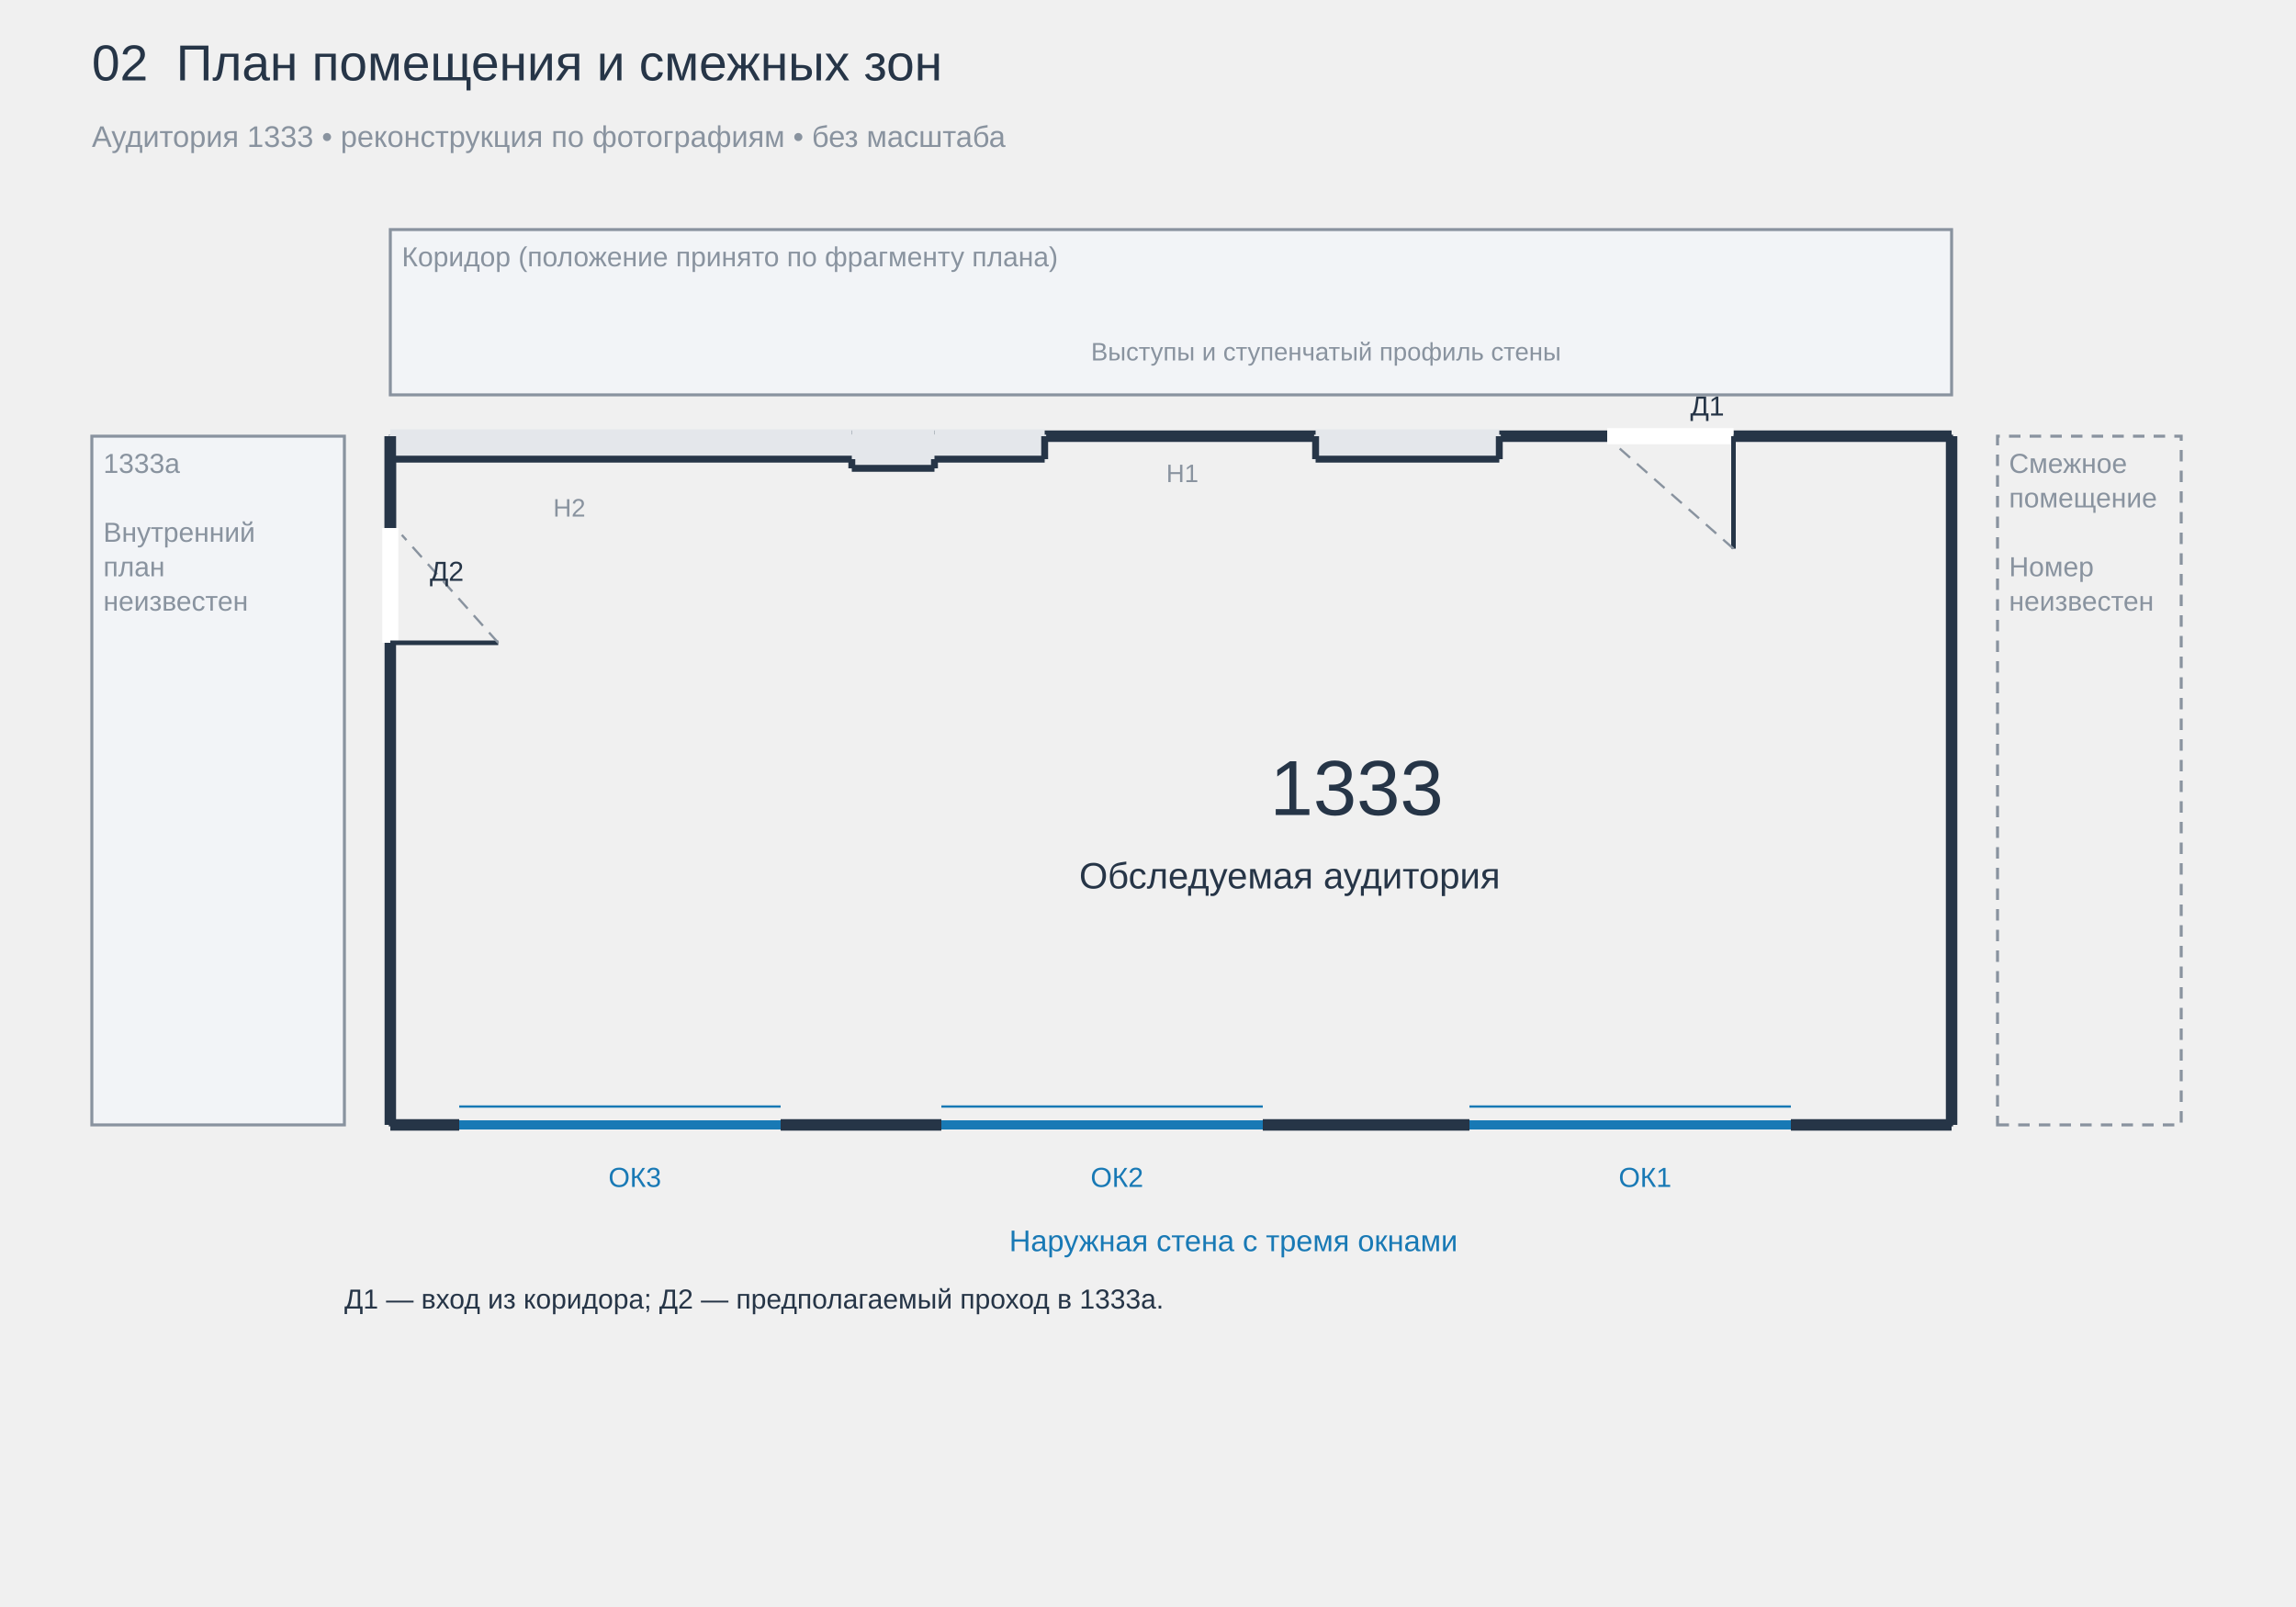
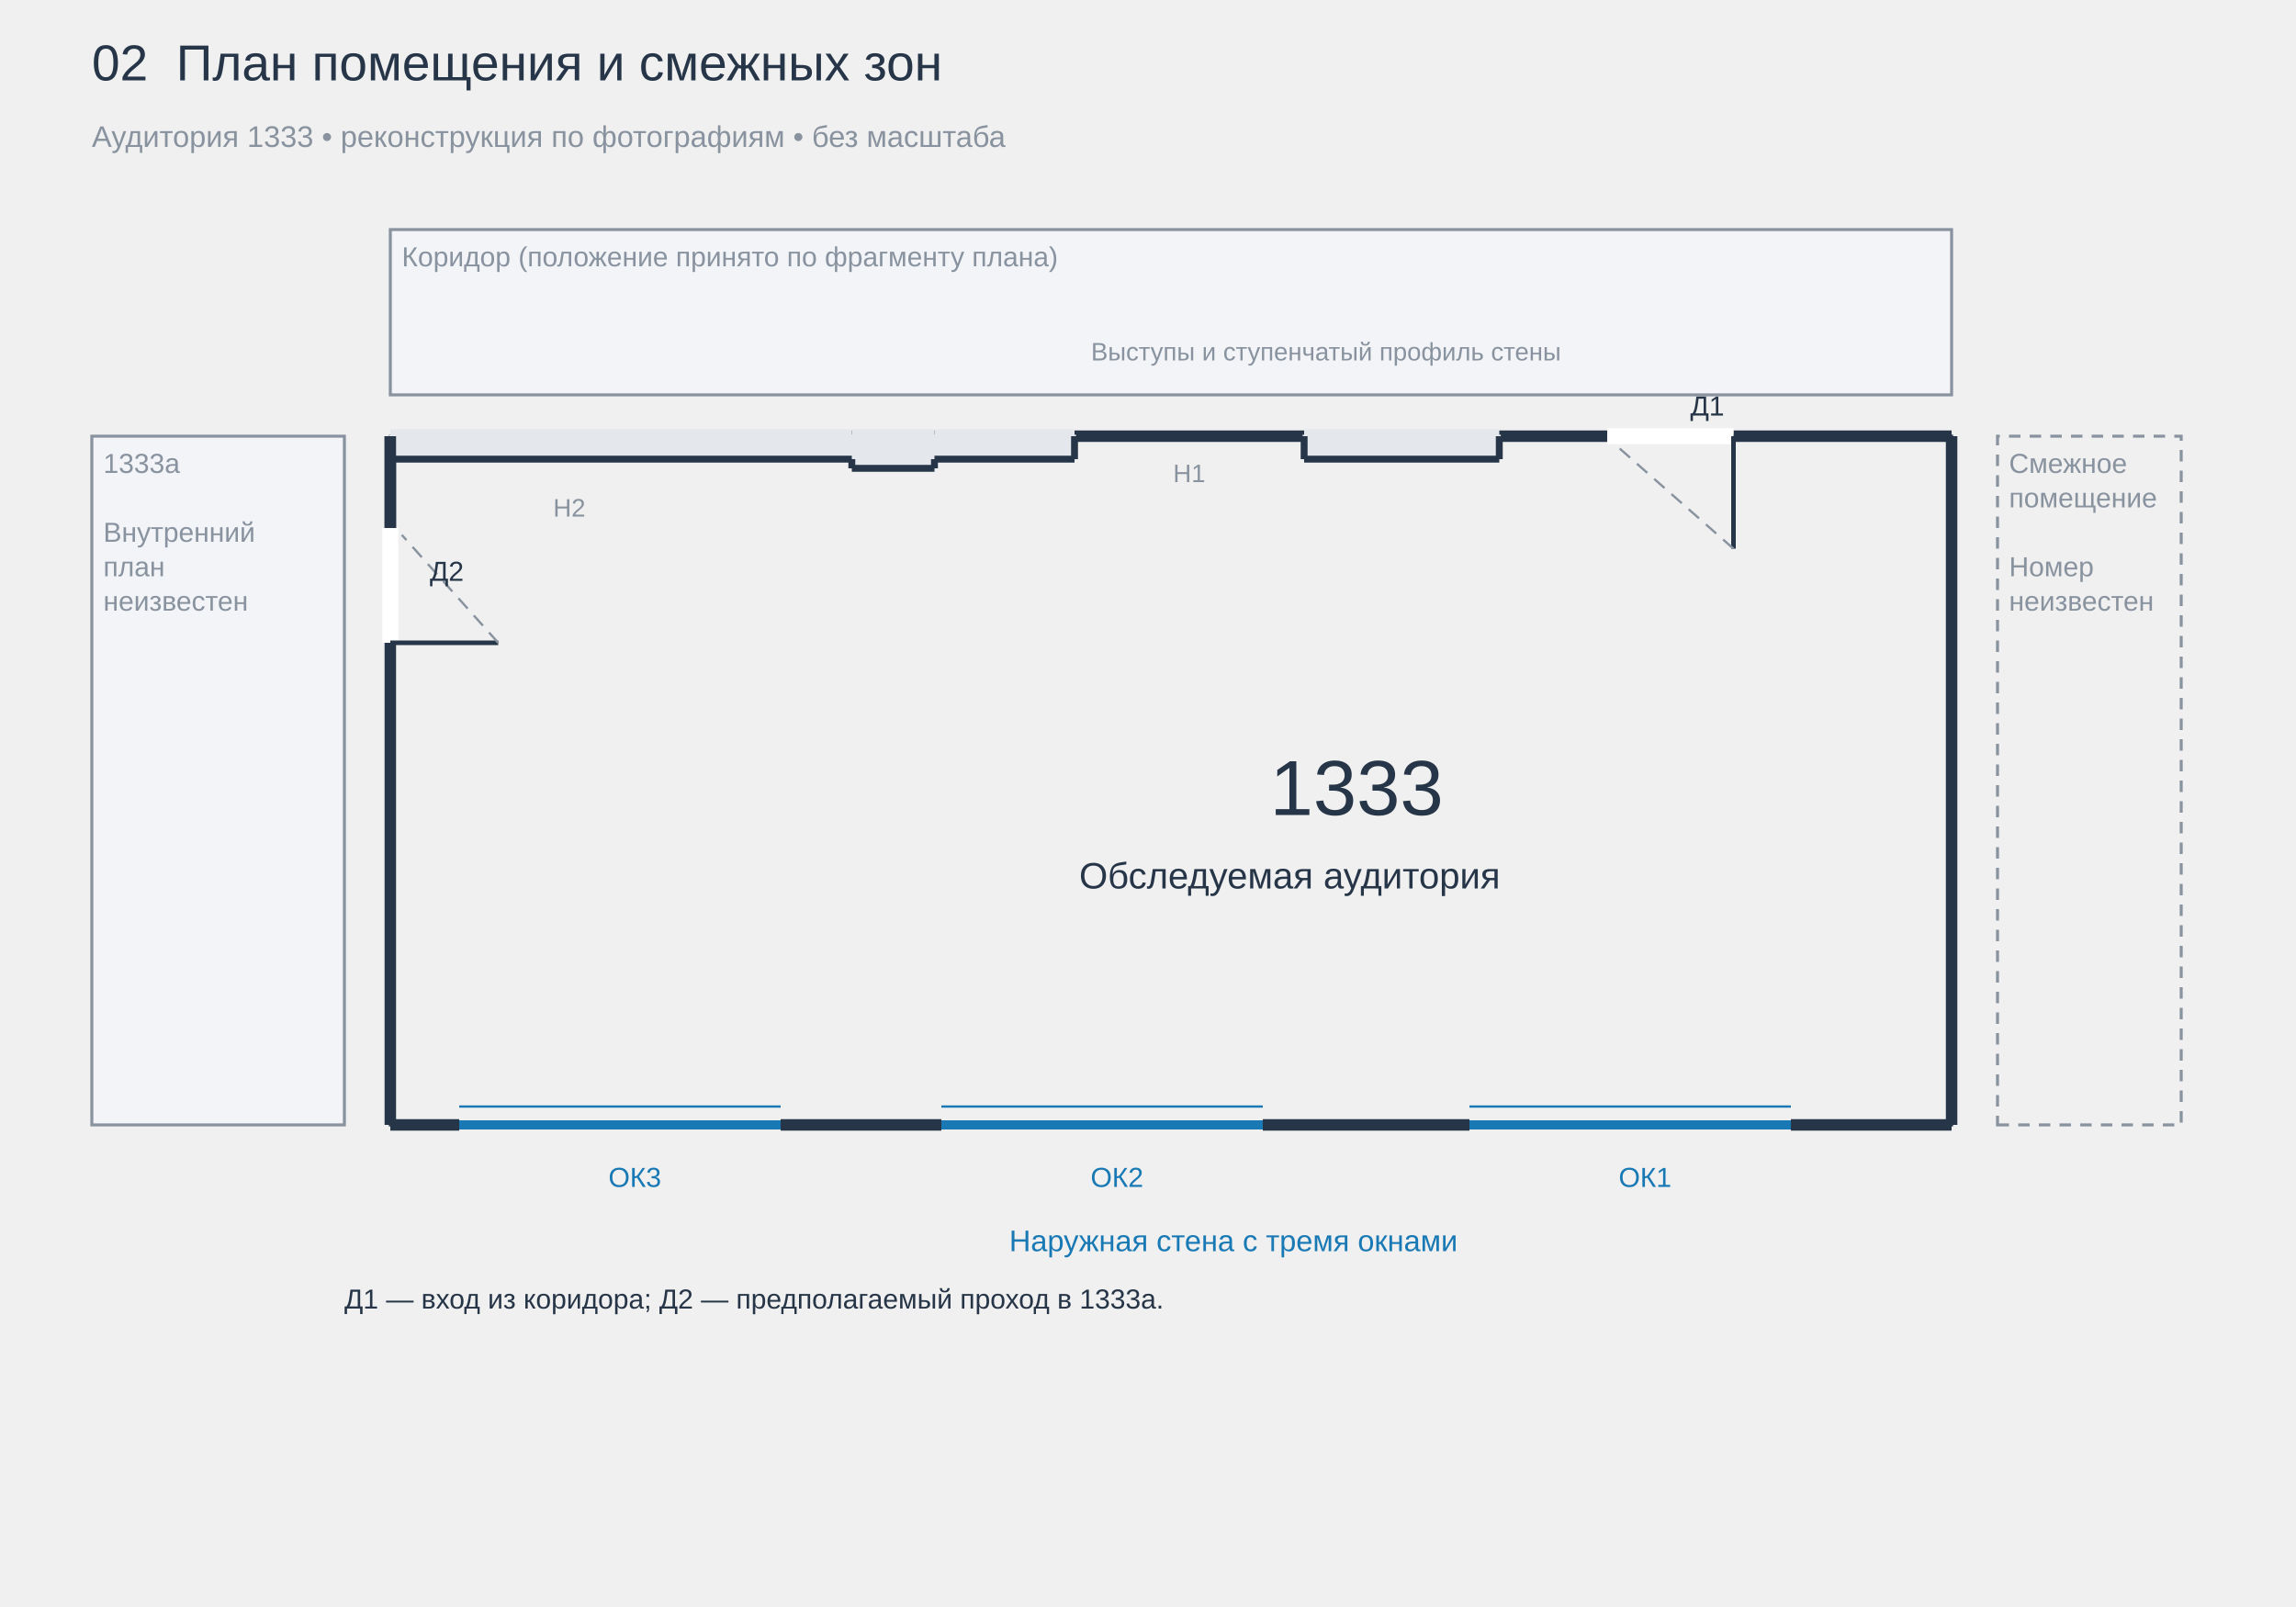
<svg xmlns="http://www.w3.org/2000/svg" version="1.1" width="1000" height="700" viewBox="0 0 1000 700">
  <text fill="#263547" xml:space="preserve" transform="matrix(1 0 -0 1 0 700)" font-size="22" font-family="Arial">
    <tspan y="-665" x="40 52.232 64.464 70.558 76.652 92.448 105.274 117.506 129.65 135.744 147.646 159.878 174.992 187.224 205.308 217.54 229.684 241.96 253.862 259.956 272.232 278.326 289.326 304.44 316.672 331.368 343.512 359.308 370.308 376.402 386.478 398.71">02  План помещения и смежных зон</tspan>
  </text>
  <text fill="#89939f" xml:space="preserve" transform="matrix(1 0 -0 1 0 700)" font-size="13" font-family="Arial">
    <tspan y="-636" x="40 48.658 55.158 62.737 69.991 75.945 83.173 90.401 97.655 104.688 108.289 115.517 119.846 127.074 134.302 141.53 145.131 149.681 153.282 160.51 167.738 173.419 180.647 187.823 194.323 200.277 207.505 214.005 219.686 227.122 234.376 241.409 245.01 252.043 259.271 262.872 273.558 280.786 286.74 293.968 298.7 305.928 313.156 323.842 331.096 338.129 347.06 350.661 355.211 358.812 366.248 373.476 379.43 383.031 391.962 399.19 405.69 416.116 422.07 429.298 436.734">Аудитория 1­333 • реконструкция по фотографиям • без масштаба</tspan>
  </text>
  <path transform="matrix(1,0,0,-1,0,700)" d="M170 528H850V600H170Z" fill="#f2f4f7" />
  <path transform="matrix(1,0,0,-1,0,700)" stroke-width="1.3" stroke-linecap="butt" stroke-miterlimit="10" stroke-linejoin="miter" fill="none" stroke="#89939f" d="M170 528H850V600H170Z" />
  <text fill="#89939f" xml:space="preserve" transform="matrix(1 0 -0 1 0 700)" font-size="12" font-family="Arial">
    <tspan y="-584" x="175 181.984 188.656 195.328 202.024 209.02 215.692 222.364 225.688 229.684 236.176 242.848 249.844 256.516 264.532 271.204 277.828 284.524 291.196 294.52 301.012 307.684 314.38 321.004 327.496 332.992 339.664 342.988 349.48 356.152 359.476 369.34 376.012 382.684 387.052 395.296 401.968 408.592 414.088 420.088 423.412 429.904 436.9 443.572 450.196 456.868">Коридор (положение принято по фрагменту плана)</tspan>
  </text>
  <path transform="matrix(1,0,0,-1,0,700)" d="M40 210H150V510H40Z" fill="#f2f4f7" />
  <path transform="matrix(1,0,0,-1,0,700)" stroke-width="1.3" stroke-linecap="butt" stroke-miterlimit="10" stroke-linejoin="miter" fill="none" stroke="#89939f" d="M40 210H150V510H40Z" />
  <text fill="#89939f" xml:space="preserve" transform="matrix(1 0 -0 1 0 700)" font-size="12" font-family="Arial">
    <tspan y="-494" x="45 51.672 55.668 62.34 69.012 75.684">1­333а</tspan>
  </text>
  <text fill="#89939f" xml:space="preserve" transform="matrix(1 0 -0 1 0 700)" font-size="12" font-family="Arial">
    <tspan y="-464" x="45 52.992 59.616 65.616 71.112 77.784 84.456 91.08 97.704 104.4">Внутренний</tspan>
  </text>
  <text fill="#89939f" xml:space="preserve" transform="matrix(1 0 -0 1 0 700)" font-size="12" font-family="Arial">
    <tspan y="-449" x="45 51.492 58.488 65.16">план</tspan>
  </text>
  <text fill="#89939f" xml:space="preserve" transform="matrix(1 0 -0 1 0 700)" font-size="12" font-family="Arial">
    <tspan y="-434" x="45 51.624 58.296 64.992 70.488 76.86 83.532 89.532 95.028 101.7">неизвестен</tspan>
  </text>
  <path transform="matrix(1,0,0,-1,0,700)" stroke-width="1.3" stroke-linecap="butt" stroke-dasharray="5,4" stroke-miterlimit="10" stroke-linejoin="miter" fill="none" stroke="#89939f" d="M870 210H950V510H870Z" />
  <text fill="#89939f" xml:space="preserve" transform="matrix(1 0 -0 1 0 700)" font-size="12" font-family="Arial">
    <tspan y="-494" x="875 883.664 891.908 898.58 906.596 913.22 919.892">Смежное</tspan>
  </text>
  <text fill="#89939f" xml:space="preserve" transform="matrix(1 0 -0 1 0 700)" font-size="12" font-family="Arial">
    <tspan y="-479" x="875 881.492 888.164 896.408 903.08 912.944 919.616 926.24 932.936">помещение</tspan>
  </text>
  <text fill="#89939f" xml:space="preserve" transform="matrix(1 0 -0 1 0 700)" font-size="12" font-family="Arial">
    <tspan y="-449" x="875 883.664 890.336 898.58 905.252">Номер</tspan>
  </text>
  <text fill="#89939f" xml:space="preserve" transform="matrix(1 0 -0 1 0 700)" font-size="12" font-family="Arial">
    <tspan y="-434" x="875 881.624 888.296 894.992 900.488 906.86 913.532 919.532 925.028 931.7">неизвестен</tspan>
  </text>
  <path transform="matrix(1,0,0,-1,0,700)" stroke-width="1.3" stroke-linecap="butt" stroke-miterlimit="10" stroke-linejoin="miter" fill="none" stroke="#263547" d="M170 210H850V510H170Z" />
  <path transform="matrix(1,0,0,-1,0,700)" stroke-width="5" stroke-linecap="butt" stroke-miterlimit="10" stroke-linejoin="miter" fill="none" stroke="#263547" d="M850 510H755" />
  <path transform="matrix(1,0,0,-1,0,700)" stroke-width="5" stroke-linecap="butt" stroke-miterlimit="10" stroke-linejoin="miter" fill="none" stroke="#263547" d="M700 510H170" />
  <path transform="matrix(1,0,0,-1,0,700)" stroke-width="5" stroke-linecap="butt" stroke-miterlimit="10" stroke-linejoin="miter" fill="none" stroke="#263547" d="M850 510V210" />
  <path transform="matrix(1,0,0,-1,0,700)" stroke-width="5" stroke-linecap="butt" stroke-miterlimit="10" stroke-linejoin="miter" fill="none" stroke="#263547" d="M170 510V470" />
  <path transform="matrix(1,0,0,-1,0,700)" stroke-width="5" stroke-linecap="butt" stroke-miterlimit="10" stroke-linejoin="miter" fill="none" stroke="#263547" d="M170 420V210" />
  <path transform="matrix(1,0,0,-1,0,700)" stroke-width="5" stroke-linecap="butt" stroke-miterlimit="10" stroke-linejoin="miter" fill="none" stroke="#263547" d="M850 210H780" />
  <path transform="matrix(1,0,0,-1,0,700)" stroke-width="5" stroke-linecap="butt" stroke-miterlimit="10" stroke-linejoin="miter" fill="none" stroke="#263547" d="M640 210H550" />
  <path transform="matrix(1,0,0,-1,0,700)" stroke-width="5" stroke-linecap="butt" stroke-miterlimit="10" stroke-linejoin="miter" fill="none" stroke="#263547" d="M410 210H340" />
  <path transform="matrix(1,0,0,-1,0,700)" stroke-width="5" stroke-linecap="butt" stroke-miterlimit="10" stroke-linejoin="miter" fill="none" stroke="#263547" d="M200 210H170" />
  <path transform="matrix(1,0,0,-1,0,700)" stroke-width="7" stroke-linecap="butt" stroke-miterlimit="10" stroke-linejoin="miter" fill="none" stroke="#ffffff" d="M755 510H700" />
  <path transform="matrix(1,0,0,-1,0,700)" stroke-width="7" stroke-linecap="butt" stroke-miterlimit="10" stroke-linejoin="miter" fill="none" stroke="#ffffff" d="M170 470V420" />
  <path transform="matrix(1,0,0,-1,0,700)" stroke-width="2" stroke-linecap="butt" stroke-miterlimit="10" stroke-linejoin="miter" fill="none" stroke="#263547" d="M755 510V461" />
  <path transform="matrix(1,0,0,-1,0,700)" stroke-width="1" stroke-linecap="butt" stroke-dasharray="6,4" stroke-miterlimit="10" stroke-linejoin="miter" fill="none" stroke="#89939f" d="M755 461 705 505" />
  <text fill="#263547" xml:space="preserve" transform="matrix(1 0 -0 1 0 700)" font-size="12" font-family="Arial">
    <tspan y="-519" x="736.199 744.323">Д1</tspan>
  </text>
  <path transform="matrix(1,0,0,-1,0,700)" stroke-width="2" stroke-linecap="butt" stroke-miterlimit="10" stroke-linejoin="miter" fill="none" stroke="#263547" d="M170 420H217" />
  <path transform="matrix(1,0,0,-1,0,700)" stroke-width="1" stroke-linecap="butt" stroke-dasharray="6,4" stroke-miterlimit="10" stroke-linejoin="miter" fill="none" stroke="#89939f" d="M217 420 175 467" />
  <path transform="matrix(1,0,0,-1,0,700)" stroke-width="4" stroke-linecap="butt" stroke-miterlimit="10" stroke-linejoin="miter" fill="none" stroke="#1879b5" d="M780 210H640" />
  <path transform="matrix(1,0,0,-1,0,700)" stroke-width="1" stroke-linecap="butt" stroke-miterlimit="10" stroke-linejoin="miter" fill="none" stroke="#1879b5" d="M780 218H640" />
  <text fill="#1879b5" xml:space="preserve" transform="matrix(1 0 -0 1 0 700)" font-size="12" font-family="Arial">
    <tspan y="-183" x="705.002 714.326 721.31">ОК1</tspan>
  </text>
  <path transform="matrix(1,0,0,-1,0,700)" stroke-width="4" stroke-linecap="butt" stroke-miterlimit="10" stroke-linejoin="miter" fill="none" stroke="#1879b5" d="M550 210H410" />
  <path transform="matrix(1,0,0,-1,0,700)" stroke-width="1" stroke-linecap="butt" stroke-miterlimit="10" stroke-linejoin="miter" fill="none" stroke="#1879b5" d="M550 218H410" />
  <text fill="#1879b5" xml:space="preserve" transform="matrix(1 0 -0 1 0 700)" font-size="12" font-family="Arial">
    <tspan y="-183" x="475.002 484.326 491.31">ОК2</tspan>
  </text>
  <path transform="matrix(1,0,0,-1,0,700)" stroke-width="4" stroke-linecap="butt" stroke-miterlimit="10" stroke-linejoin="miter" fill="none" stroke="#1879b5" d="M340 210H200" />
  <path transform="matrix(1,0,0,-1,0,700)" stroke-width="1" stroke-linecap="butt" stroke-miterlimit="10" stroke-linejoin="miter" fill="none" stroke="#1879b5" d="M340 218H200" />
  <text fill="#1879b5" xml:space="preserve" transform="matrix(1 0 -0 1 0 700)" font-size="12" font-family="Arial">
    <tspan y="-183" x="265.002 274.326 281.31">ОК3</tspan>
  </text>
  <text fill="#1879b5" xml:space="preserve" transform="matrix(1 0 -0 1 0 700)" font-size="13" font-family="Arial">
    <tspan y="-155" x="439.549 448.935 456.163 463.391 469.891 478.575 485.751 492.979 500.012 503.613 510.113 516.067 523.295 530.471 537.699 541.3 547.8 551.401 557.355 564.583 571.811 580.742 587.775 591.376 598.605 604.285 611.462 618.69 627.621">Наружная стена с тремя окнами</tspan>
  </text>
-   <path transform="matrix(1,0,0,-1,0,700)" d="M573 500H653V510H573Z" fill="#e4e7eb" />
-   <path transform="matrix(1,0,0,-1,0,700)" stroke-width="1.3" stroke-linecap="butt" stroke-miterlimit="10" stroke-linejoin="miter" fill="none" stroke="#e4e7eb" d="M573 500H653V510H573Z" />
-   <path transform="matrix(1,0,0,-1,0,700)" stroke-width="6" stroke-linecap="butt" stroke-miterlimit="10" stroke-linejoin="miter" fill="none" stroke="#e4e7eb" d="M653 510H573" />
-   <path transform="matrix(1,0,0,-1,0,700)" d="M407 500H455V510H407Z" fill="#e4e7eb" />
-   <path transform="matrix(1,0,0,-1,0,700)" stroke-width="1.3" stroke-linecap="butt" stroke-miterlimit="10" stroke-linejoin="miter" fill="none" stroke="#e4e7eb" d="M407 500H455V510H407Z" />
-   <path transform="matrix(1,0,0,-1,0,700)" stroke-width="6" stroke-linecap="butt" stroke-miterlimit="10" stroke-linejoin="miter" fill="none" stroke="#e4e7eb" d="M455 510H407" />
+   <path transform="matrix(1,0,0,-1,0,700)" d="M568 500H653V510H568Z" fill="#e4e7eb" />
+   <path transform="matrix(1,0,0,-1,0,700)" stroke-width="1.3" stroke-linecap="butt" stroke-miterlimit="10" stroke-linejoin="miter" fill="none" stroke="#e4e7eb" d="M568 500H653V510H568Z" />
+   <path transform="matrix(1,0,0,-1,0,700)" stroke-width="6" stroke-linecap="butt" stroke-miterlimit="10" stroke-linejoin="miter" fill="none" stroke="#e4e7eb" d="M653 510H568" />
+   <path transform="matrix(1,0,0,-1,0,700)" d="M407 500H468V510H407Z" fill="#e4e7eb" />
+   <path transform="matrix(1,0,0,-1,0,700)" stroke-width="1.3" stroke-linecap="butt" stroke-miterlimit="10" stroke-linejoin="miter" fill="none" stroke="#e4e7eb" d="M407 500H468V510H407Z" />
+   <path transform="matrix(1,0,0,-1,0,700)" stroke-width="6" stroke-linecap="butt" stroke-miterlimit="10" stroke-linejoin="miter" fill="none" stroke="#e4e7eb" d="M468 510H407" />
  <path transform="matrix(1,0,0,-1,0,700)" d="M371 496H407V510H371Z" fill="#e4e7eb" />
  <path transform="matrix(1,0,0,-1,0,700)" stroke-width="1.3" stroke-linecap="butt" stroke-miterlimit="10" stroke-linejoin="miter" fill="none" stroke="#e4e7eb" d="M371 496H407V510H371Z" />
  <path transform="matrix(1,0,0,-1,0,700)" stroke-width="6" stroke-linecap="butt" stroke-miterlimit="10" stroke-linejoin="miter" fill="none" stroke="#e4e7eb" d="M407 510H371" />
  <path transform="matrix(1,0,0,-1,0,700)" d="M170 500H371V510H170Z" fill="#e4e7eb" />
  <path transform="matrix(1,0,0,-1,0,700)" stroke-width="1.3" stroke-linecap="butt" stroke-miterlimit="10" stroke-linejoin="miter" fill="none" stroke="#e4e7eb" d="M170 500H371V510H170Z" />
  <path transform="matrix(1,0,0,-1,0,700)" stroke-width="6" stroke-linecap="butt" stroke-miterlimit="10" stroke-linejoin="miter" fill="none" stroke="#e4e7eb" d="M371 510H170" />
  <path transform="matrix(1,0,0,-1,0,700)" stroke-width="3" stroke-linecap="butt" stroke-miterlimit="10" stroke-linejoin="miter" fill="none" stroke="#263547" d="M653 510V500" />
-   <path transform="matrix(1,0,0,-1,0,700)" stroke-width="3" stroke-linecap="butt" stroke-miterlimit="10" stroke-linejoin="miter" fill="none" stroke="#263547" d="M653 500H573" />
-   <path transform="matrix(1,0,0,-1,0,700)" stroke-width="3" stroke-linecap="butt" stroke-miterlimit="10" stroke-linejoin="miter" fill="none" stroke="#263547" d="M573 500V510" />
-   <path transform="matrix(1,0,0,-1,0,700)" stroke-width="3" stroke-linecap="butt" stroke-miterlimit="10" stroke-linejoin="miter" fill="none" stroke="#263547" d="M455 510V500" />
-   <path transform="matrix(1,0,0,-1,0,700)" stroke-width="3" stroke-linecap="butt" stroke-miterlimit="10" stroke-linejoin="miter" fill="none" stroke="#263547" d="M455 500H407" />
+   <path transform="matrix(1,0,0,-1,0,700)" stroke-width="3" stroke-linecap="butt" stroke-miterlimit="10" stroke-linejoin="miter" fill="none" stroke="#263547" d="M653 500H568" />
+   <path transform="matrix(1,0,0,-1,0,700)" stroke-width="3" stroke-linecap="butt" stroke-miterlimit="10" stroke-linejoin="miter" fill="none" stroke="#263547" d="M568 500V510" />
+   <path transform="matrix(1,0,0,-1,0,700)" stroke-width="3" stroke-linecap="butt" stroke-miterlimit="10" stroke-linejoin="miter" fill="none" stroke="#263547" d="M468 510V500" />
+   <path transform="matrix(1,0,0,-1,0,700)" stroke-width="3" stroke-linecap="butt" stroke-miterlimit="10" stroke-linejoin="miter" fill="none" stroke="#263547" d="M468 500H407" />
  <path transform="matrix(1,0,0,-1,0,700)" stroke-width="3" stroke-linecap="butt" stroke-miterlimit="10" stroke-linejoin="miter" fill="none" stroke="#263547" d="M407 500V496" />
  <path transform="matrix(1,0,0,-1,0,700)" stroke-width="3" stroke-linecap="butt" stroke-miterlimit="10" stroke-linejoin="miter" fill="none" stroke="#263547" d="M407 496H371" />
  <path transform="matrix(1,0,0,-1,0,700)" stroke-width="3" stroke-linecap="butt" stroke-miterlimit="10" stroke-linejoin="miter" fill="none" stroke="#263547" d="M371 496V500" />
  <path transform="matrix(1,0,0,-1,0,700)" stroke-width="3" stroke-linecap="butt" stroke-miterlimit="10" stroke-linejoin="miter" fill="none" stroke="#263547" d="M371 500H170" />
  <path transform="matrix(1,0,0,-1,0,700)" stroke-width="5" stroke-linecap="butt" stroke-miterlimit="10" stroke-linejoin="miter" fill="none" stroke="#263547" d="M170 510V470" />
  <text fill="#263547" xml:space="preserve" transform="matrix(1 0 -0 1 0 700)" font-size="12" font-family="Arial">
    <tspan y="-447" x="187.199 195.323">Д2</tspan>
  </text>
  <text fill="#89939f" xml:space="preserve" transform="matrix(1 0 -0 1 0 700)" font-size="11" font-family="Arial">
-     <tspan y="-490" x="507.938 515.88">Н1</tspan>
+     <tspan y="-490" x="510.938 518.88">Н1</tspan>
  </text>
  <text fill="#89939f" xml:space="preserve" transform="matrix(1 0 -0 1 0 700)" font-size="11" font-family="Arial">
    <tspan y="-475" x="240.938 248.88">Н2</tspan>
  </text>
  <text fill="#89939f" xml:space="preserve" transform="matrix(1 0 -0 1 0 700)" font-size="11" font-family="Arial">
    <tspan y="-543" x="475.189 482.515 490.413 495.913 500.951 506.451 512.402 520.301 523.347 529.486 532.533 538.033 543.071 548.571 554.521 560.638 566.71 572.429 578.546 583.584 591.482 597.62 600.667 606.618 612.734 618.85 627.892 634.03 640.443 646.163 649.21 654.71 659.748 665.864 671.936">Выступы и ступенчатый профиль стены</tspan>
  </text>
  <text fill="#263547" xml:space="preserve" transform="matrix(1 0 -0 1 0 700)" font-size="12" font-family="Arial">
    <tspan y="-130" x="150 158.124 164.796 168.12 180.12 183.444 189.816 195.816 202.488 209.484 212.808 219.504 225 228.324 233.568 240.24 246.912 253.608 260.604 267.276 273.948 280.62 283.944 287.268 295.392 302.064 305.388 317.388 320.712 327.204 333.876 340.548 347.544 354.036 360.708 367.704 374.376 378.744 385.416 392.088 400.332 408.948 415.644 418.968 425.46 432.132 438.804 444.804 451.476 458.472 461.796 468.168 471.492 478.164 482.16 488.832 495.504 502.176 508.848">Д1 — вход из коридора; Д2 — предполагаемый проход в 1­333а.</tspan>
  </text>
  <text fill="#263547" xml:space="preserve" transform="matrix(1 0 -0 1 0 700)" font-size="34" font-family="Arial">
    <tspan y="-345" x="553.041 571.945 583.267 602.171 621.075">1­333</tspan>
  </text>
  <text fill="#263547" xml:space="preserve" transform="matrix(1 0 -0 1 0 700)" font-size="16" font-family="Arial">
    <tspan y="-313" x="470.016 482.448 491.6 499.6 508.928 517.824 527.152 535.152 544.048 555.04 563.936 572.592 577.024 585.92 593.92 603.248 612.176 619.504 628.4 637.296 646.224">Обследуемая аудитория</tspan>
  </text>
</svg>
